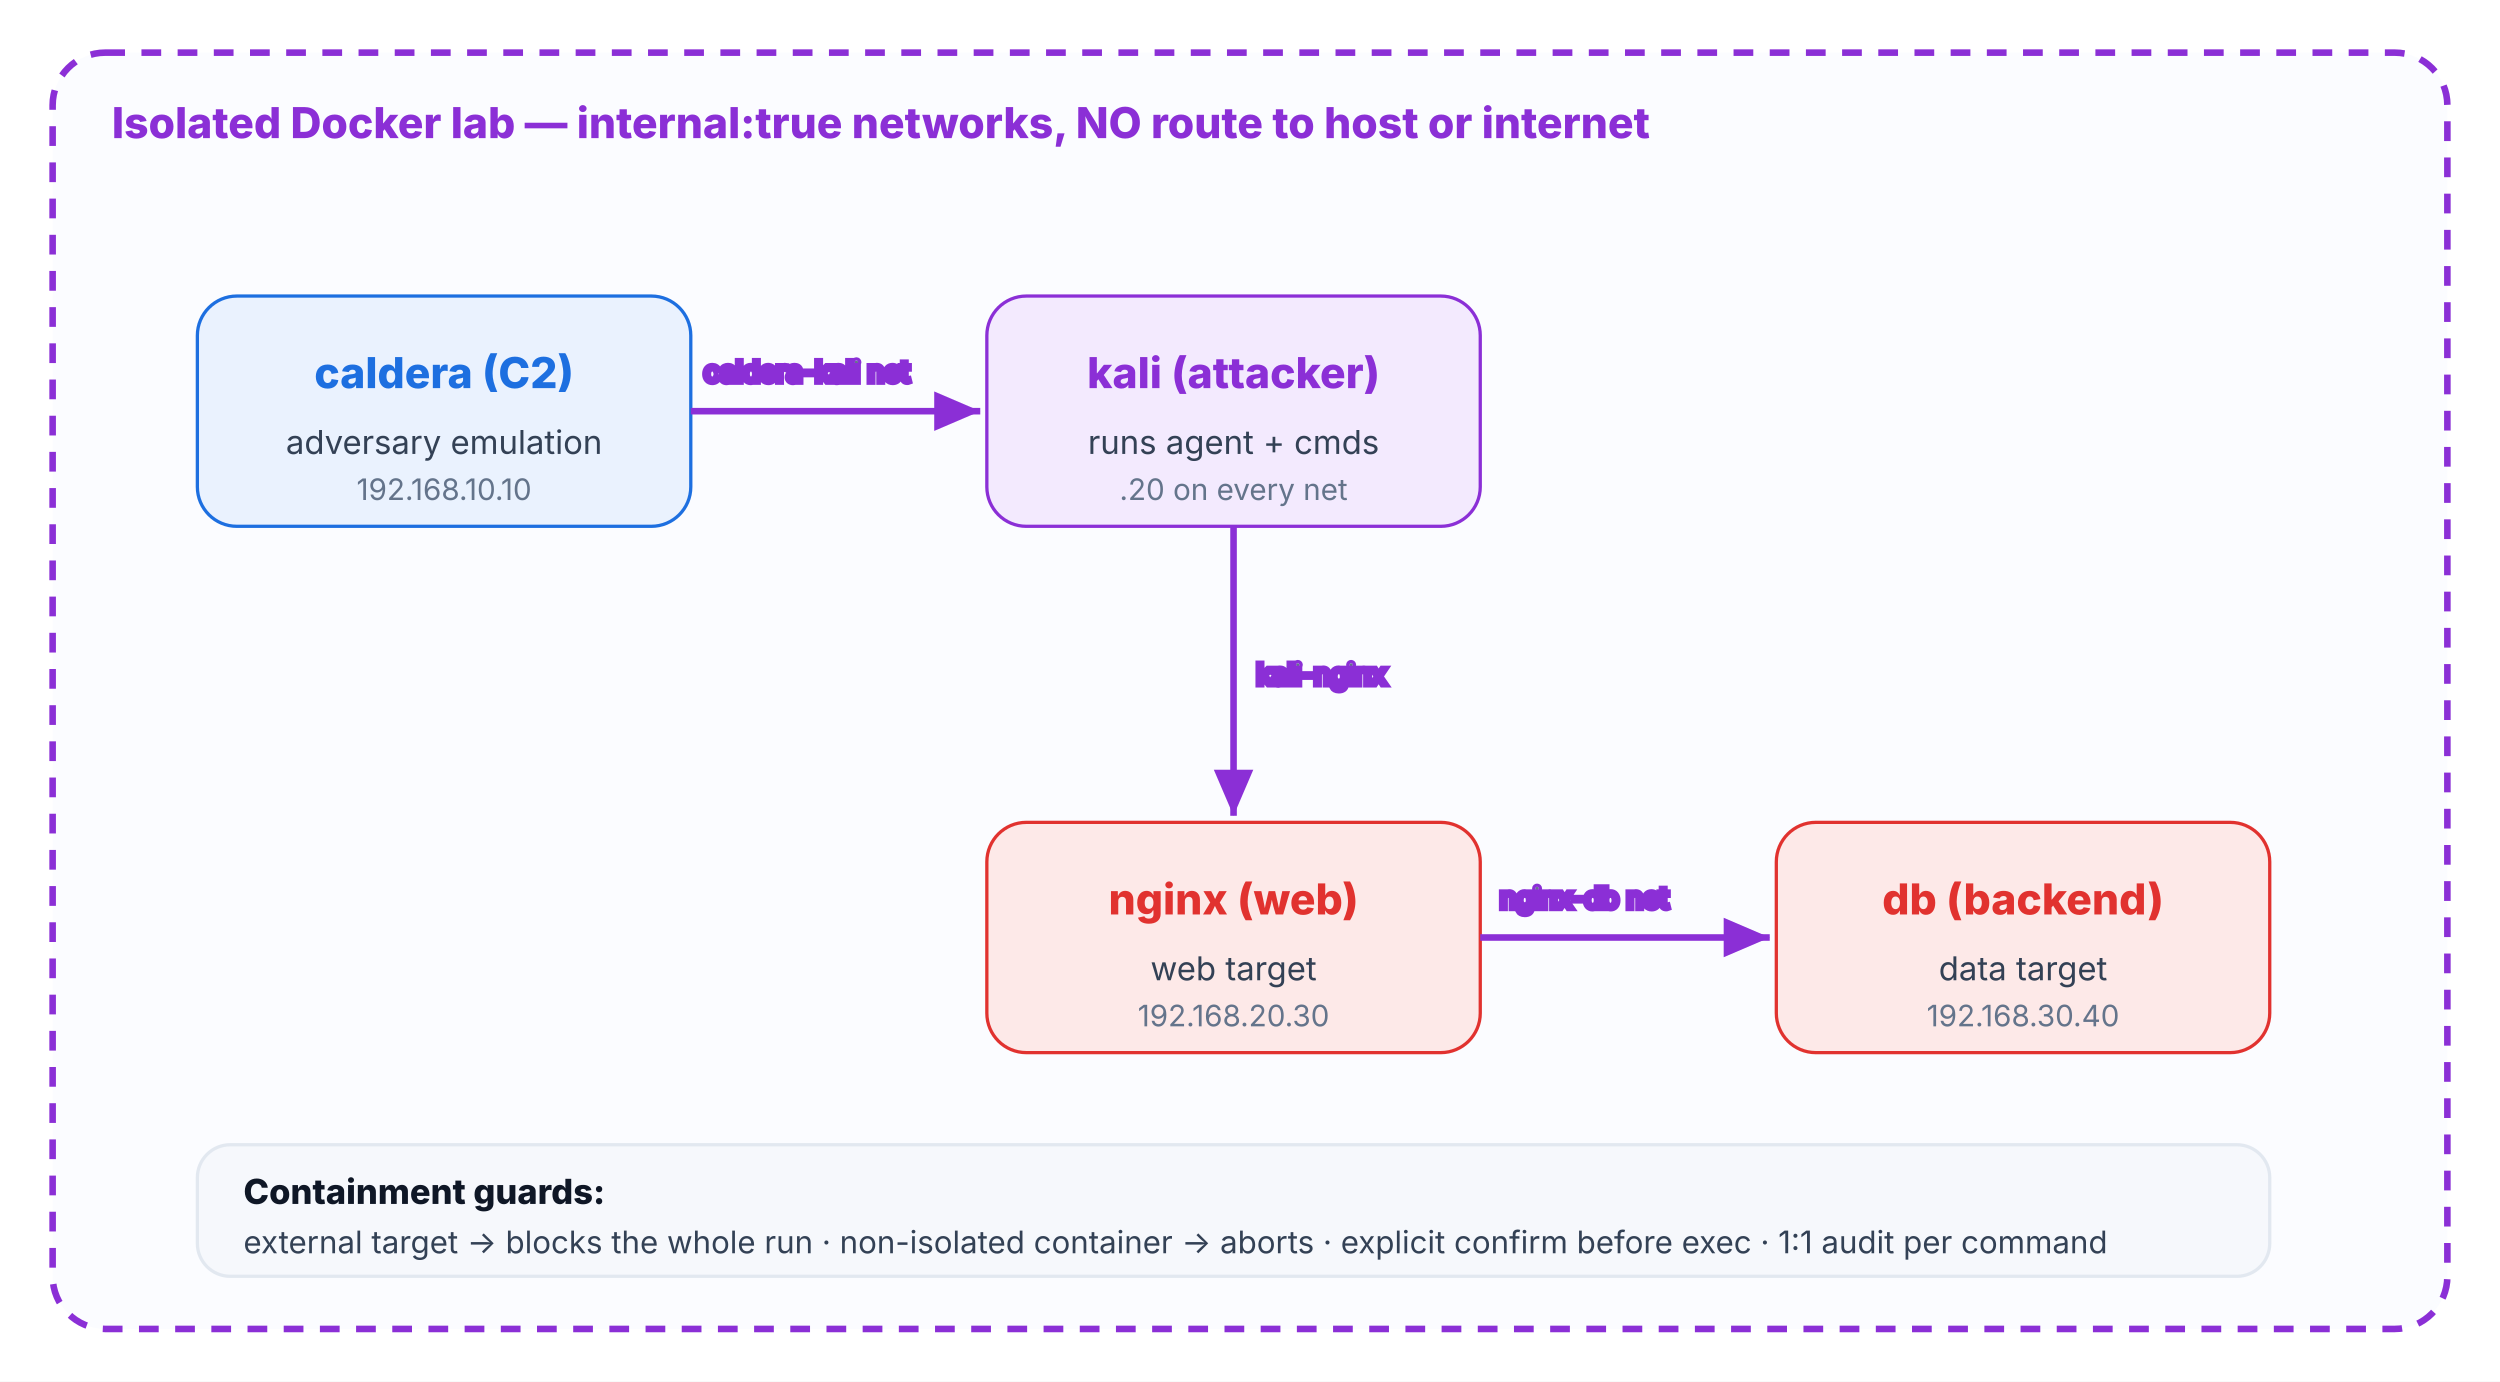
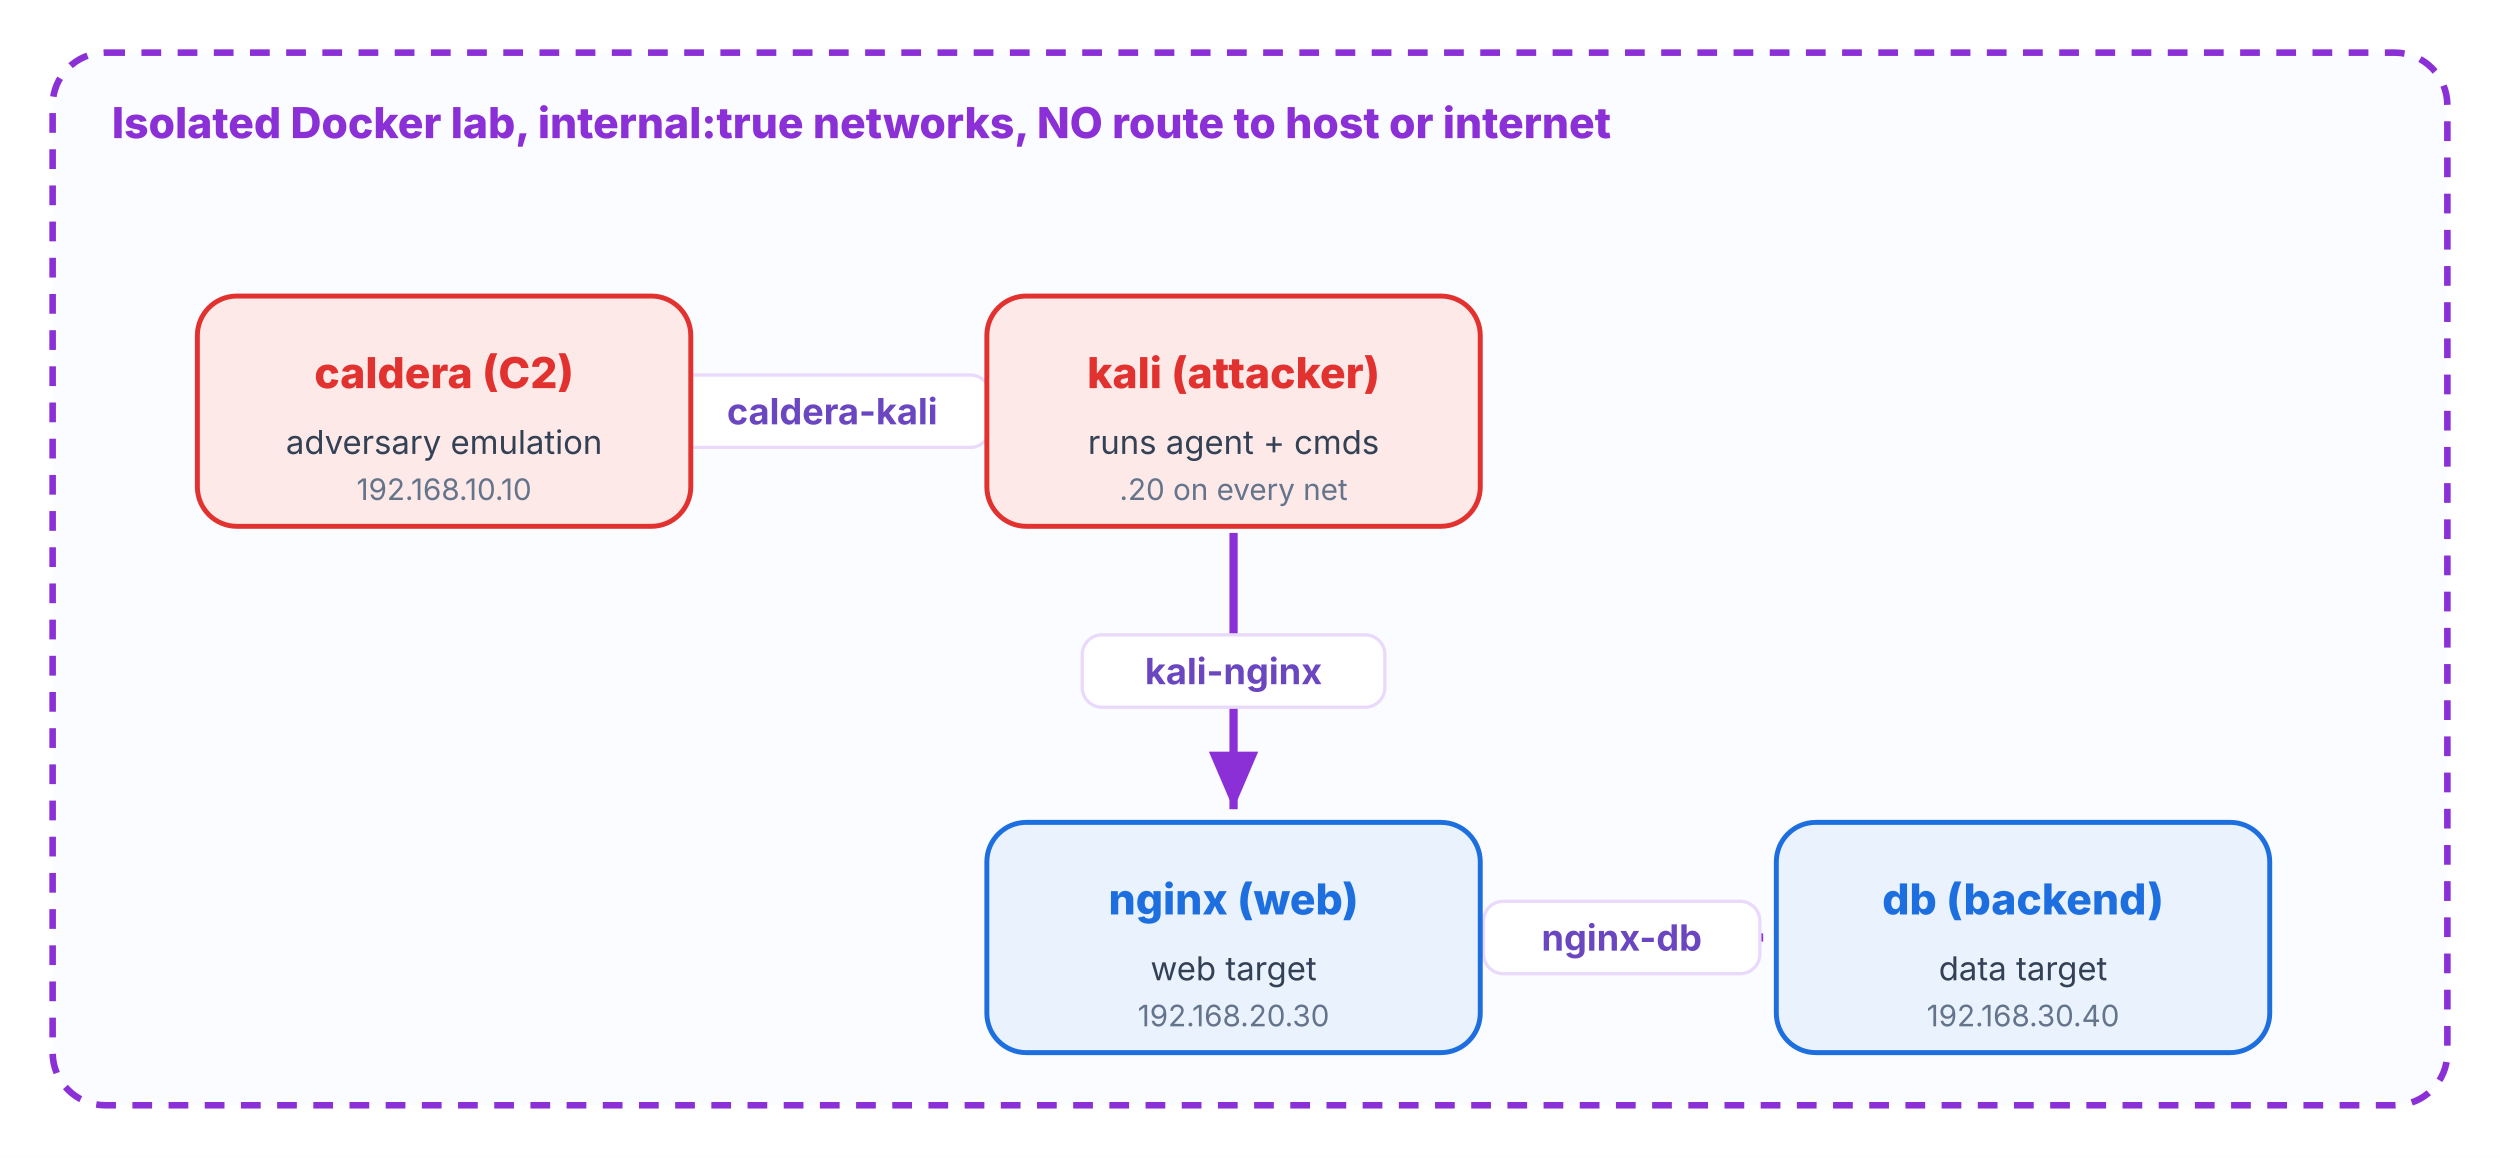
- <svg xmlns="http://www.w3.org/2000/svg" viewBox="0 0 760 420" font-family="Inter, Segoe UI, sans-serif">
+ <svg xmlns="http://www.w3.org/2000/svg" viewBox="0 0 760 352" font-family="Inter, Segoe UI, sans-serif">
  <defs>
-     <marker id="a2" markerWidth="10" markerHeight="10" refX="7" refY="3" orient="auto">
+     <marker id="aR" markerWidth="10" markerHeight="10" refX="7" refY="3" orient="auto">
      <path d="M0,0 L7,3 L0,6 Z" fill="#8b2fd6" />
    </marker>
  </defs>
-   <rect width="760" height="420" fill="#ffffff" />
-   <rect x="16" y="16" width="728" height="388" rx="16" fill="#fbfcff" stroke="#8b2fd6" stroke-dasharray="6 5" stroke-width="2" />
-   <text x="34" y="42" font-size="13" font-weight="800" fill="#8b2fd6">Isolated Docker lab — internal:true networks, NO route to host or internet</text>
+   <rect width="760" height="352" fill="#ffffff" />
+   <rect x="16" y="16" width="728" height="320" rx="16" fill="#fbfcff" stroke="#8b2fd6" stroke-dasharray="6 5" stroke-width="2" />
+   <text x="34" y="42" font-size="13" font-weight="800" fill="#8b2fd6">Isolated Docker lab, internal:true networks, NO route to host or internet</text>
+   <g stroke="#8b2fd6" stroke-width="2.5" fill="none">
+     <line x1="210" y1="125" x2="296" y2="125" marker-end="url(#aR)" />
+     <line x1="375" y1="162" x2="375" y2="246" marker-end="url(#aR)" />
+     <line x1="450" y1="285" x2="536" y2="285" marker-end="url(#aR)" />
+   </g>
+   <g font-size="11" font-weight="700" fill="#6b46c1">
+     <g transform="translate(253,125)">
+       <rect x="-48" y="-11" width="96" height="22" rx="6" fill="#ffffff" stroke="#e9d9fb" />
+       <text x="0" y="4" text-anchor="middle">caldera-kali</text>
+     </g>
+     <g transform="translate(375,204)">
+       <rect x="-46" y="-11" width="92" height="22" rx="6" fill="#ffffff" stroke="#e9d9fb" />
+       <text x="0" y="4" text-anchor="middle">kali-nginx</text>
+     </g>
+     <g transform="translate(493,285)">
+       <rect x="-42" y="-11" width="84" height="22" rx="6" fill="#ffffff" stroke="#e9d9fb" />
+       <text x="0" y="4" text-anchor="middle">nginx-db</text>
+     </g>
+   </g>
  <g>
    <g transform="translate(60,90)">
-       <rect width="150" height="70" rx="12" fill="#eaf2fe" stroke="#1d6fe0" />
-       <text x="75" y="28" text-anchor="middle" font-size="13" font-weight="800" fill="#1d6fe0">caldera (C2)</text>
+       <rect width="150" height="70" rx="12" fill="#fde9e8" stroke="#e1322f" stroke-width="1.5" />
+       <text x="75" y="28" text-anchor="middle" font-size="13" font-weight="800" fill="#e1322f">caldera (C2)</text>
      <text x="75" y="48" text-anchor="middle" font-size="10" fill="#334155">adversary emulation</text>
      <text x="75" y="62" text-anchor="middle" font-size="9" fill="#64748b">192.168.10.10</text>
    </g>
    <g transform="translate(300,90)">
-       <rect width="150" height="70" rx="12" fill="#f3eafe" stroke="#8b2fd6" />
-       <text x="75" y="28" text-anchor="middle" font-size="13" font-weight="800" fill="#8b2fd6">kali (attacker)</text>
+       <rect width="150" height="70" rx="12" fill="#fde9e8" stroke="#e1322f" stroke-width="1.5" />
+       <text x="75" y="28" text-anchor="middle" font-size="13" font-weight="800" fill="#e1322f">kali (attacker)</text>
      <text x="75" y="48" text-anchor="middle" font-size="10" fill="#334155">runs agent + cmds</text>
      <text x="75" y="62" text-anchor="middle" font-size="9" fill="#64748b">.20 on every net</text>
    </g>
    <g transform="translate(300,250)">
-       <rect width="150" height="70" rx="12" fill="#fde9e8" stroke="#e1322f" />
-       <text x="75" y="28" text-anchor="middle" font-size="13" font-weight="800" fill="#e1322f">nginx (web)</text>
+       <rect width="150" height="70" rx="12" fill="#eaf2fe" stroke="#1d6fe0" stroke-width="1.5" />
+       <text x="75" y="28" text-anchor="middle" font-size="13" font-weight="800" fill="#1d6fe0">nginx (web)</text>
      <text x="75" y="48" text-anchor="middle" font-size="10" fill="#334155">web target</text>
      <text x="75" y="62" text-anchor="middle" font-size="9" fill="#64748b">192.168.20.30</text>
    </g>
    <g transform="translate(540,250)">
-       <rect width="150" height="70" rx="12" fill="#fde9e8" stroke="#e1322f" />
-       <text x="75" y="28" text-anchor="middle" font-size="13" font-weight="800" fill="#e1322f">db (backend)</text>
+       <rect width="150" height="70" rx="12" fill="#eaf2fe" stroke="#1d6fe0" stroke-width="1.5" />
+       <text x="75" y="28" text-anchor="middle" font-size="13" font-weight="800" fill="#1d6fe0">db (backend)</text>
      <text x="75" y="48" text-anchor="middle" font-size="10" fill="#334155">data target</text>
      <text x="75" y="62" text-anchor="middle" font-size="9" fill="#64748b">192.168.30.40</text>
    </g>
  </g>
-   <g stroke="#8b2fd6" stroke-width="2" fill="none">
-     <line x1="210" y1="125" x2="298" y2="125" marker-end="url(#a2)" />
-     <text x="214" y="116" font-size="8.5" fill="#64748b">caldera-kali net</text>
-     <line x1="375" y1="160" x2="375" y2="248" marker-end="url(#a2)" />
-     <text x="382" y="208" font-size="8.5" fill="#64748b">kali-nginx</text>
-     <line x1="450" y1="285" x2="538" y2="285" marker-end="url(#a2)" />
-     <text x="456" y="276" font-size="8.5" fill="#64748b">nginx-db net</text>
-   </g>
-   <g transform="translate(60,348)">
-     <rect width="630" height="40" rx="10" fill="#f6f8fc" stroke="#e2e8f0" />
-     <text x="14" y="18" font-size="10.5" font-weight="800" fill="#0f1726">Containment guards:</text>
-     <text x="14" y="33" font-size="9.5" fill="#334155">external target → blocks the whole run · non-isolated container → aborts · explicit confirm before exec · 1:1 audit per command</text>
-   </g>
</svg>
